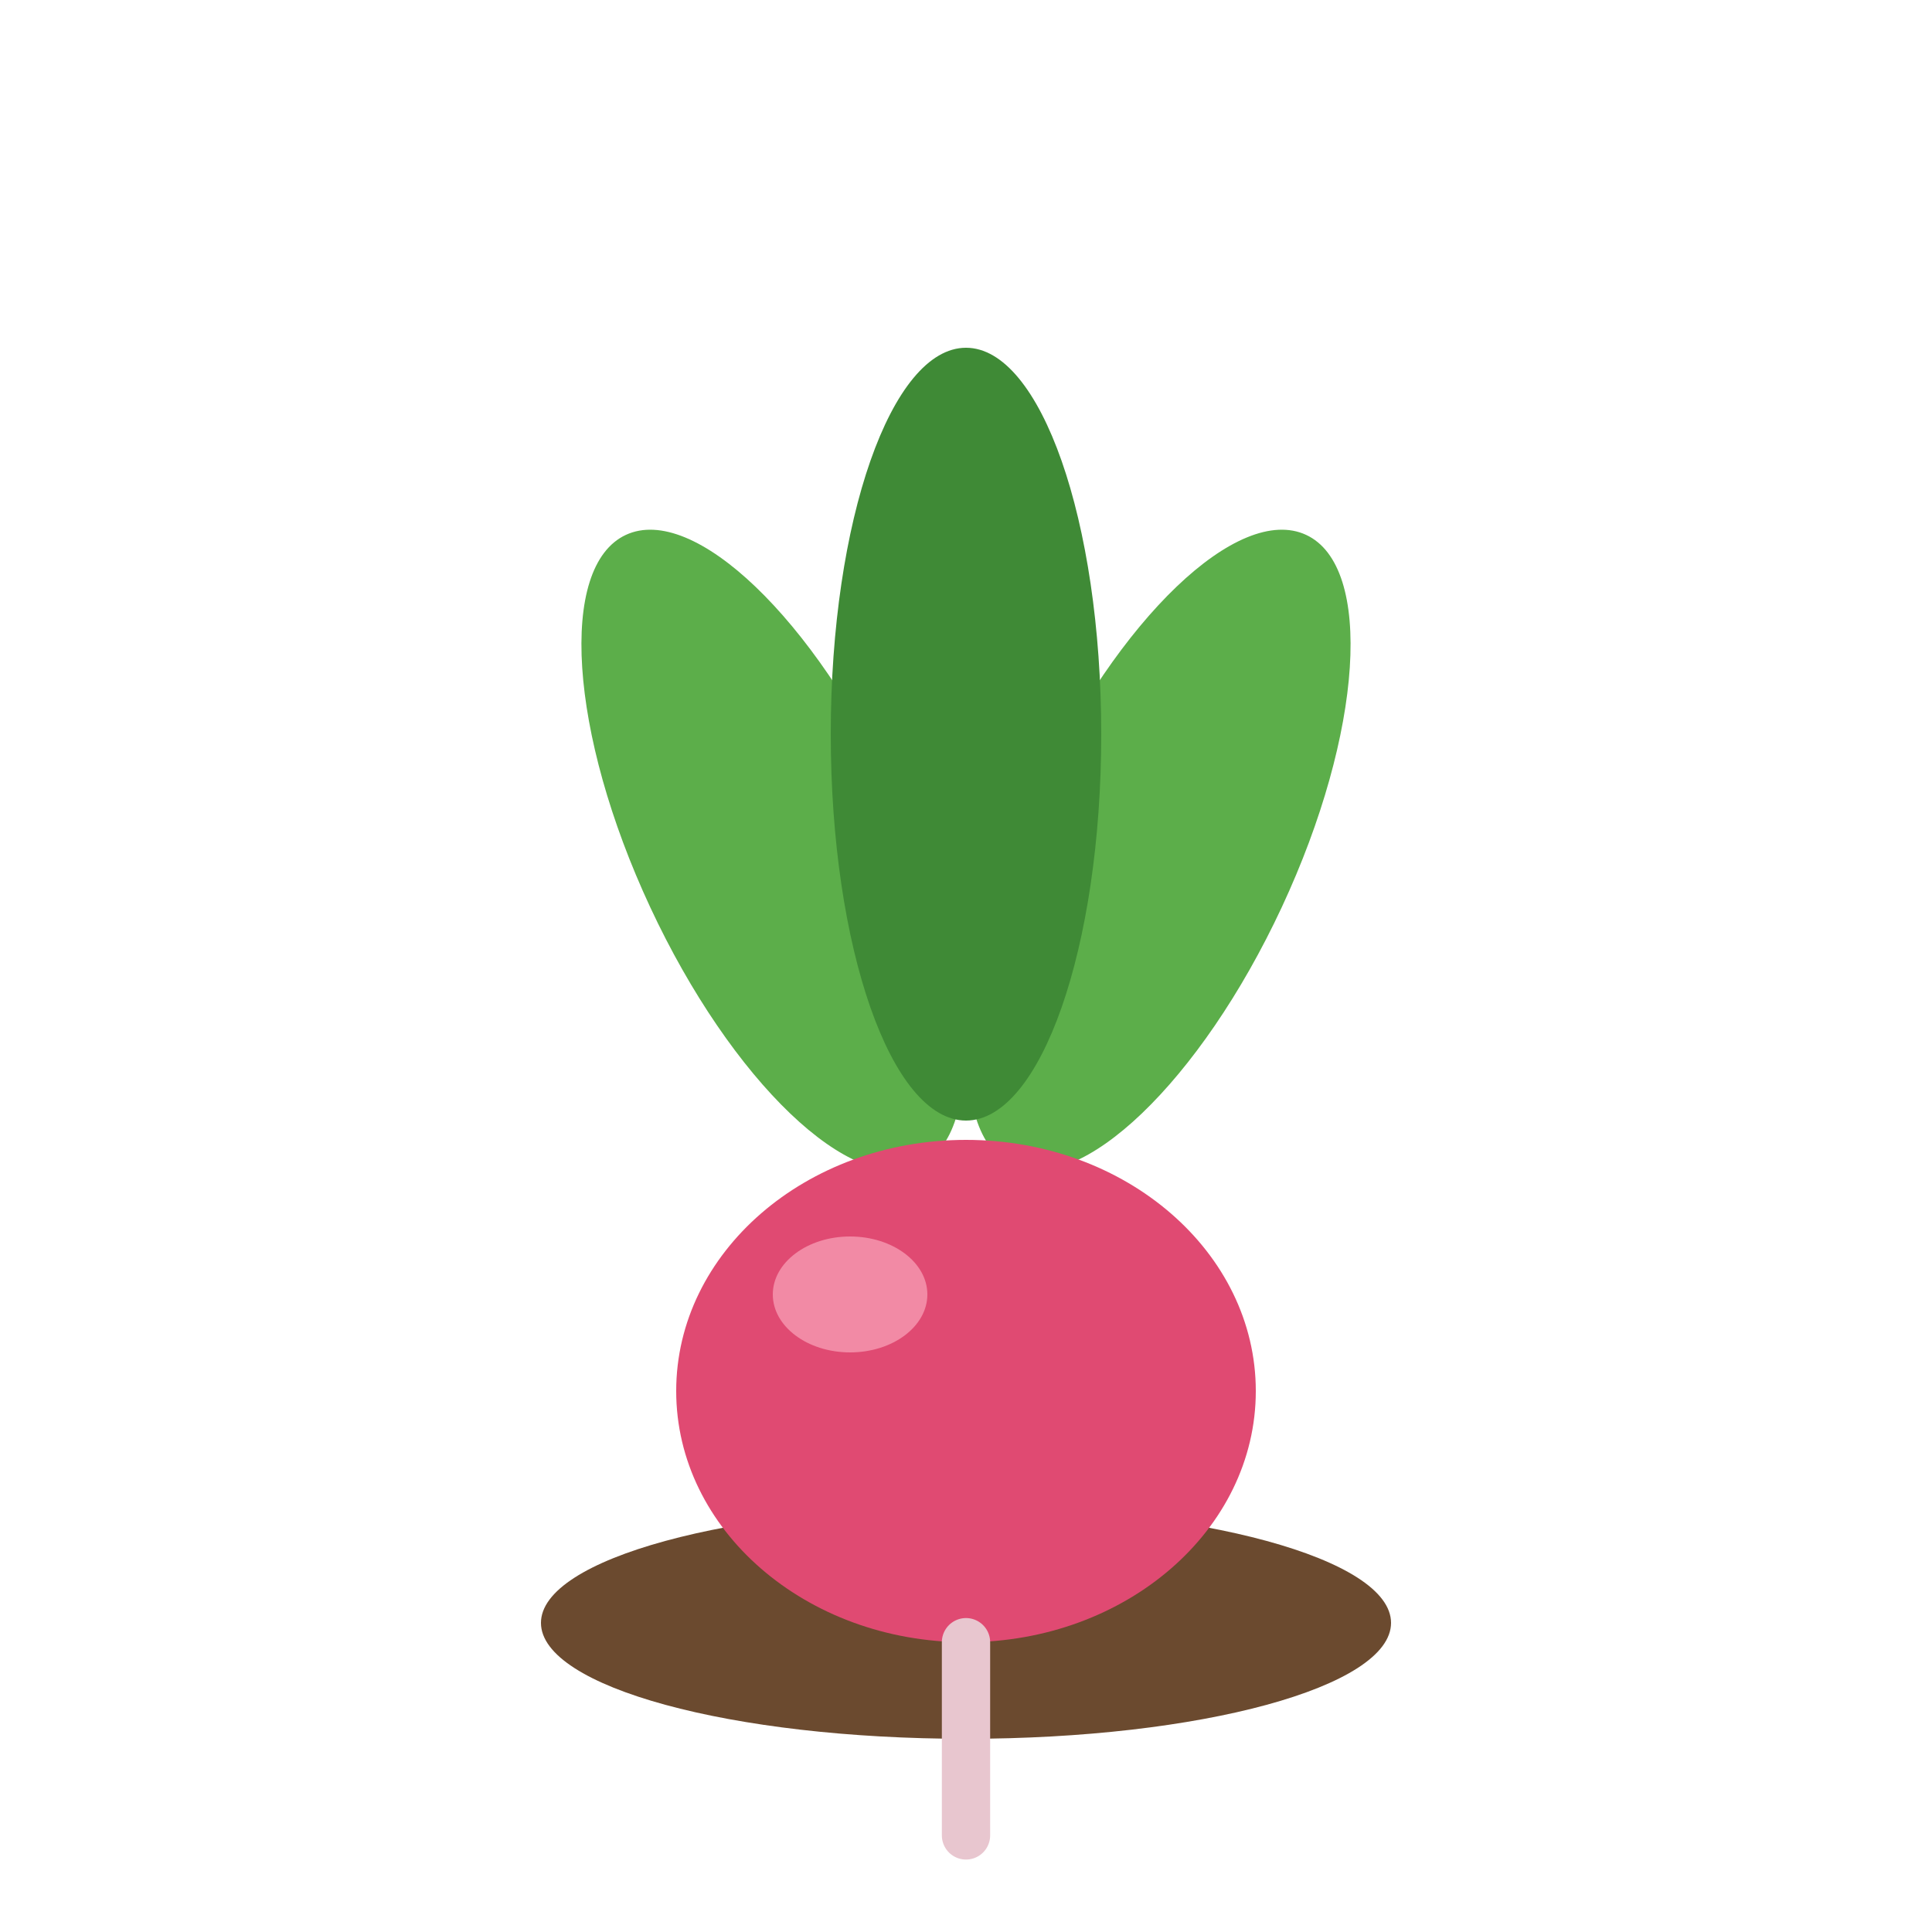
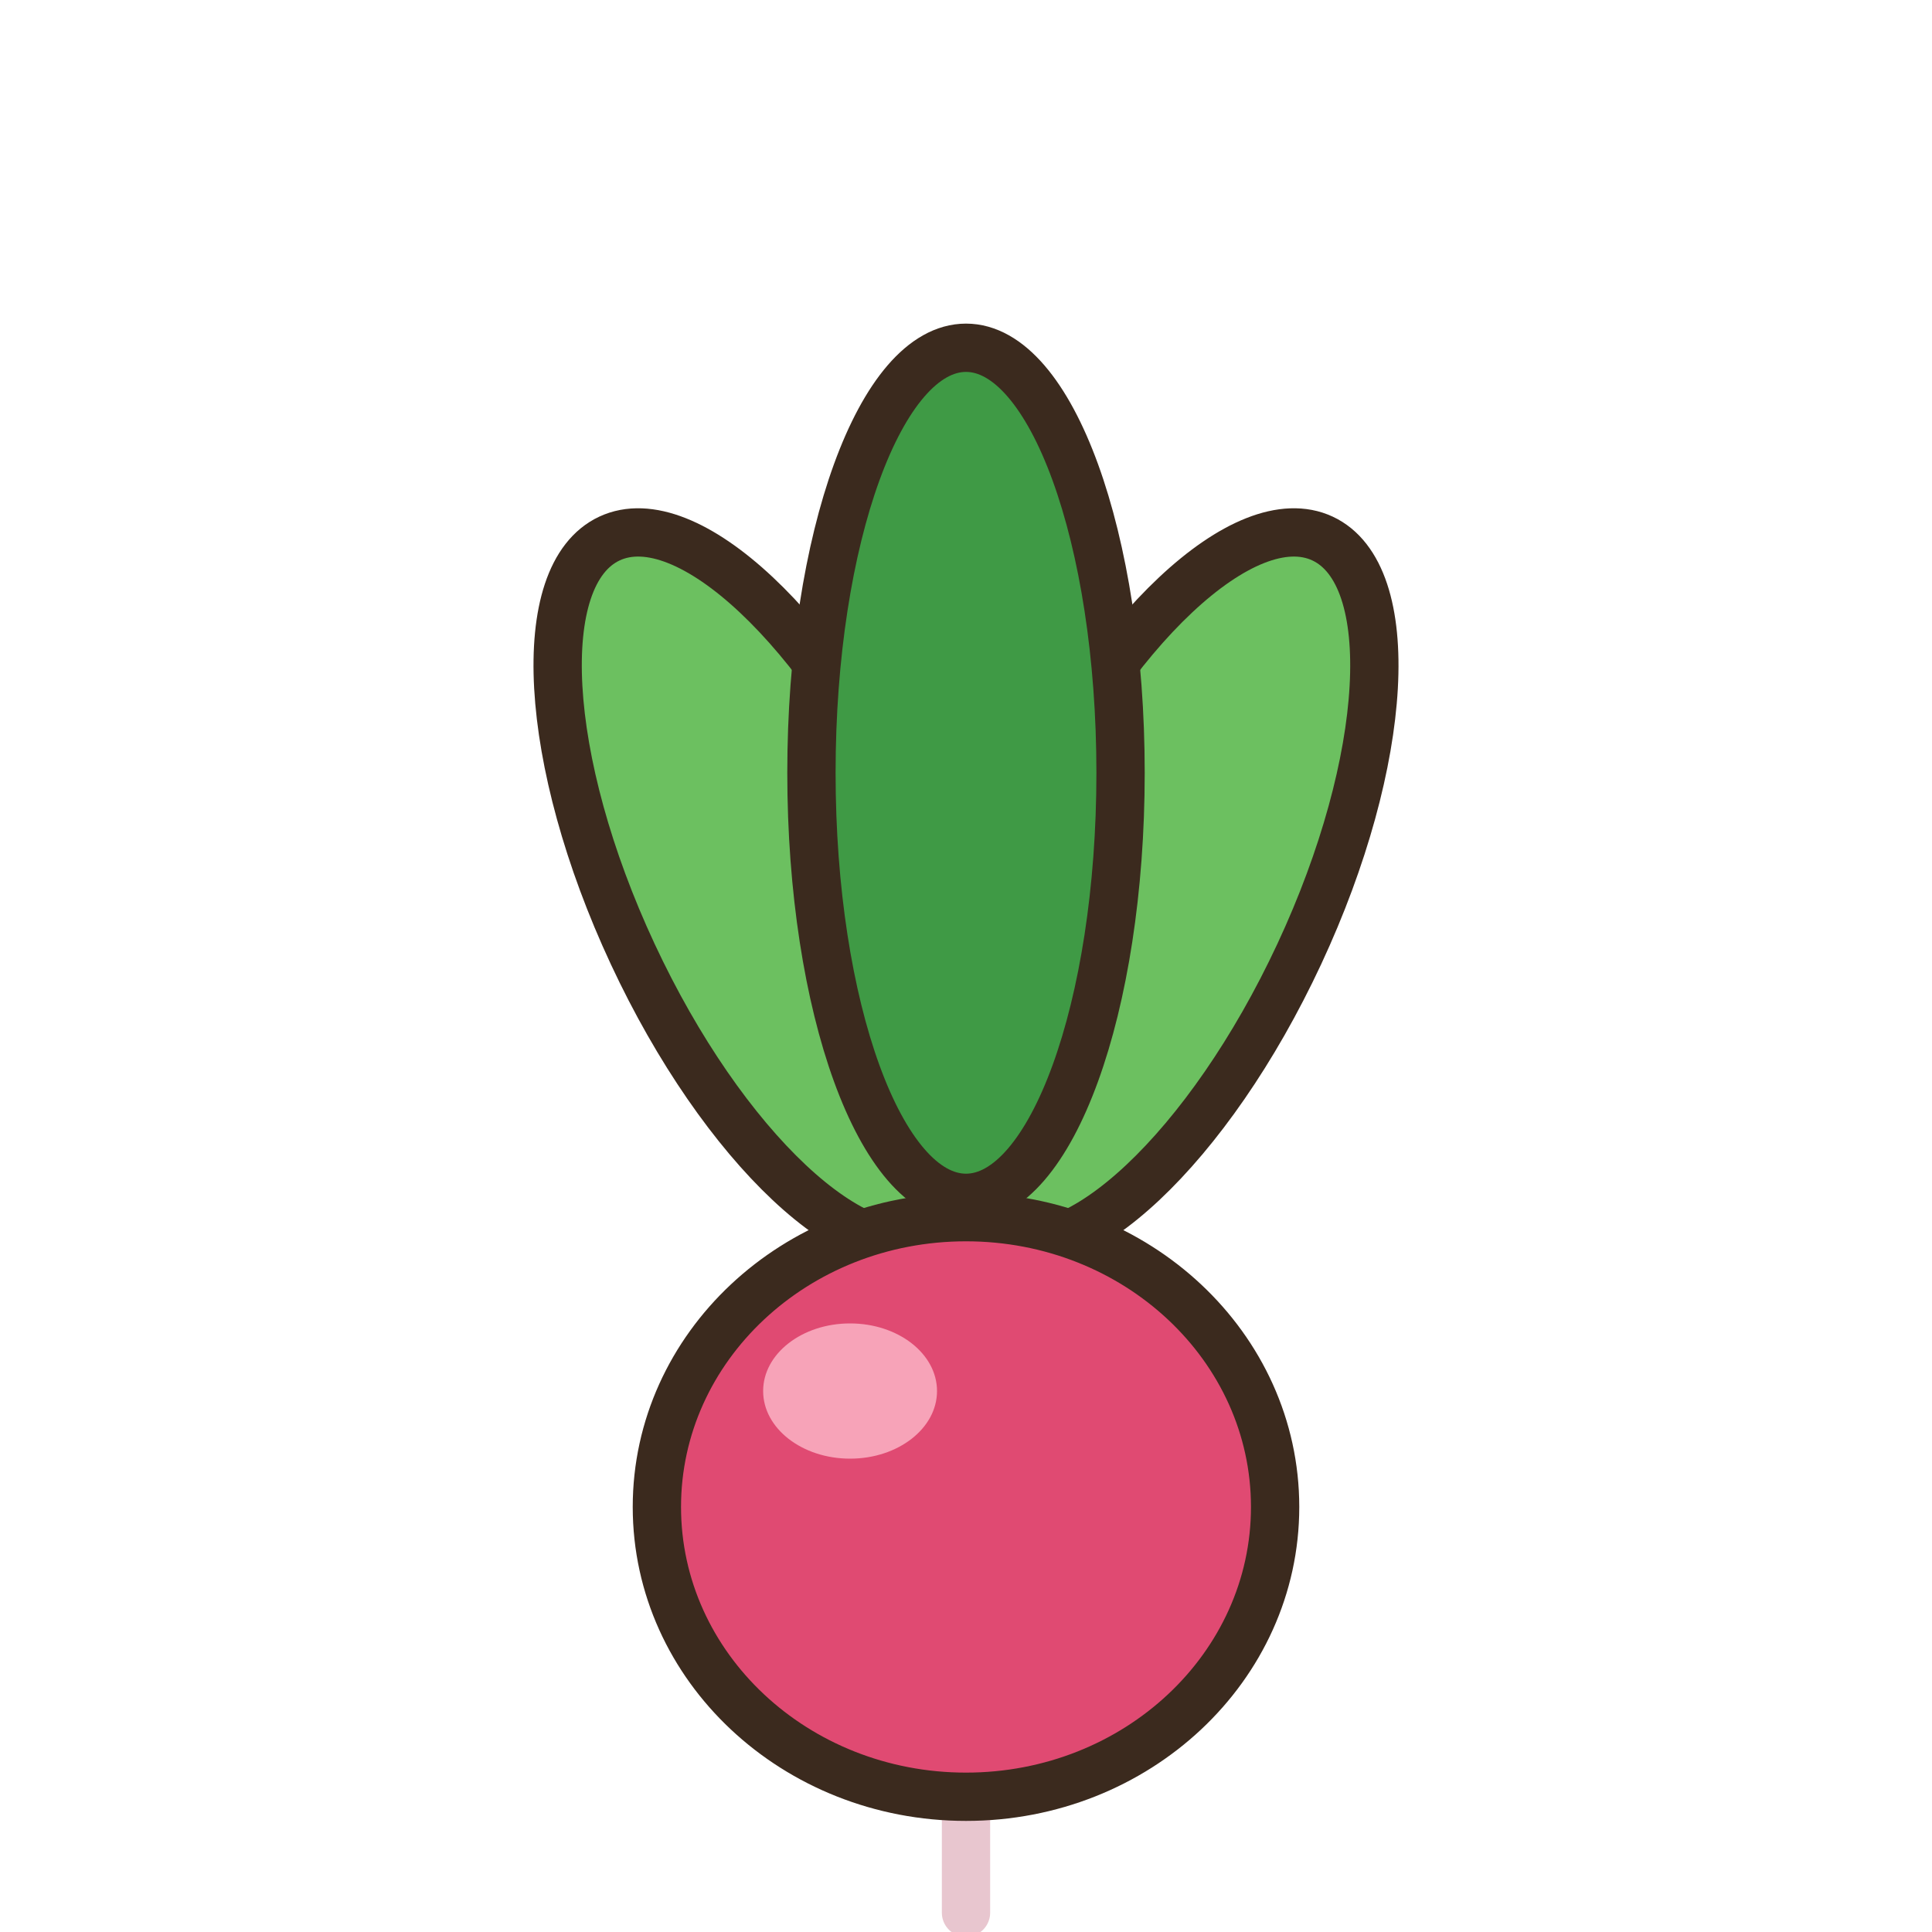
<svg xmlns="http://www.w3.org/2000/svg" viewBox="0 0 100 100">
-   <ellipse cx="50" cy="84" rx="22" ry="6" fill="#6b4a2f" />
-   <ellipse cx="40" cy="44" rx="7" ry="18" fill="#5cae4a" transform="rotate(-25 40 44)" />
-   <ellipse cx="60" cy="44" rx="7" ry="18" fill="#5cae4a" transform="rotate(25 60 44)" />
-   <ellipse cx="50" cy="38" rx="7" ry="20" fill="#3f8a36" transform="rotate(0 50 38)" />
-   <ellipse cx="50" cy="72" rx="15" ry="13" fill="#e04a72" />
-   <path d="M50 85 L50 95" stroke="#e8c6cf" stroke-width="2.5" stroke-linecap="round" />
-   <ellipse cx="44" cy="67" rx="4" ry="3" fill="#f28aa5" />
+   <ellipse cx="40" cy="46" rx="8" ry="20" fill="#6CC060" stroke="#3B2A1E" stroke-width="2.5" stroke-linejoin="round" stroke-linecap="round" transform="rotate(-25 40 46)" />
+   <ellipse cx="60" cy="46" rx="8" ry="20" fill="#6CC060" stroke="#3B2A1E" stroke-width="2.5" stroke-linejoin="round" stroke-linecap="round" transform="rotate(25 60 46)" />
+   <ellipse cx="50" cy="40" rx="8" ry="22" fill="#3F9A45" stroke="#3B2A1E" stroke-width="2.5" stroke-linejoin="round" stroke-linecap="round" transform="rotate(0 50 40)" />
+   <path d="M50 94 L50 99" stroke="#E8C6CF" stroke-width="2.5" stroke-linecap="round" />
+   <ellipse cx="50" cy="78" rx="16" ry="15" fill="#E04A72" stroke="#3B2A1E" stroke-width="2.5" stroke-linejoin="round" stroke-linecap="round" />
+   <ellipse cx="44" cy="72" rx="4.5" ry="3.5" fill="#F7A3B8" />
</svg>
